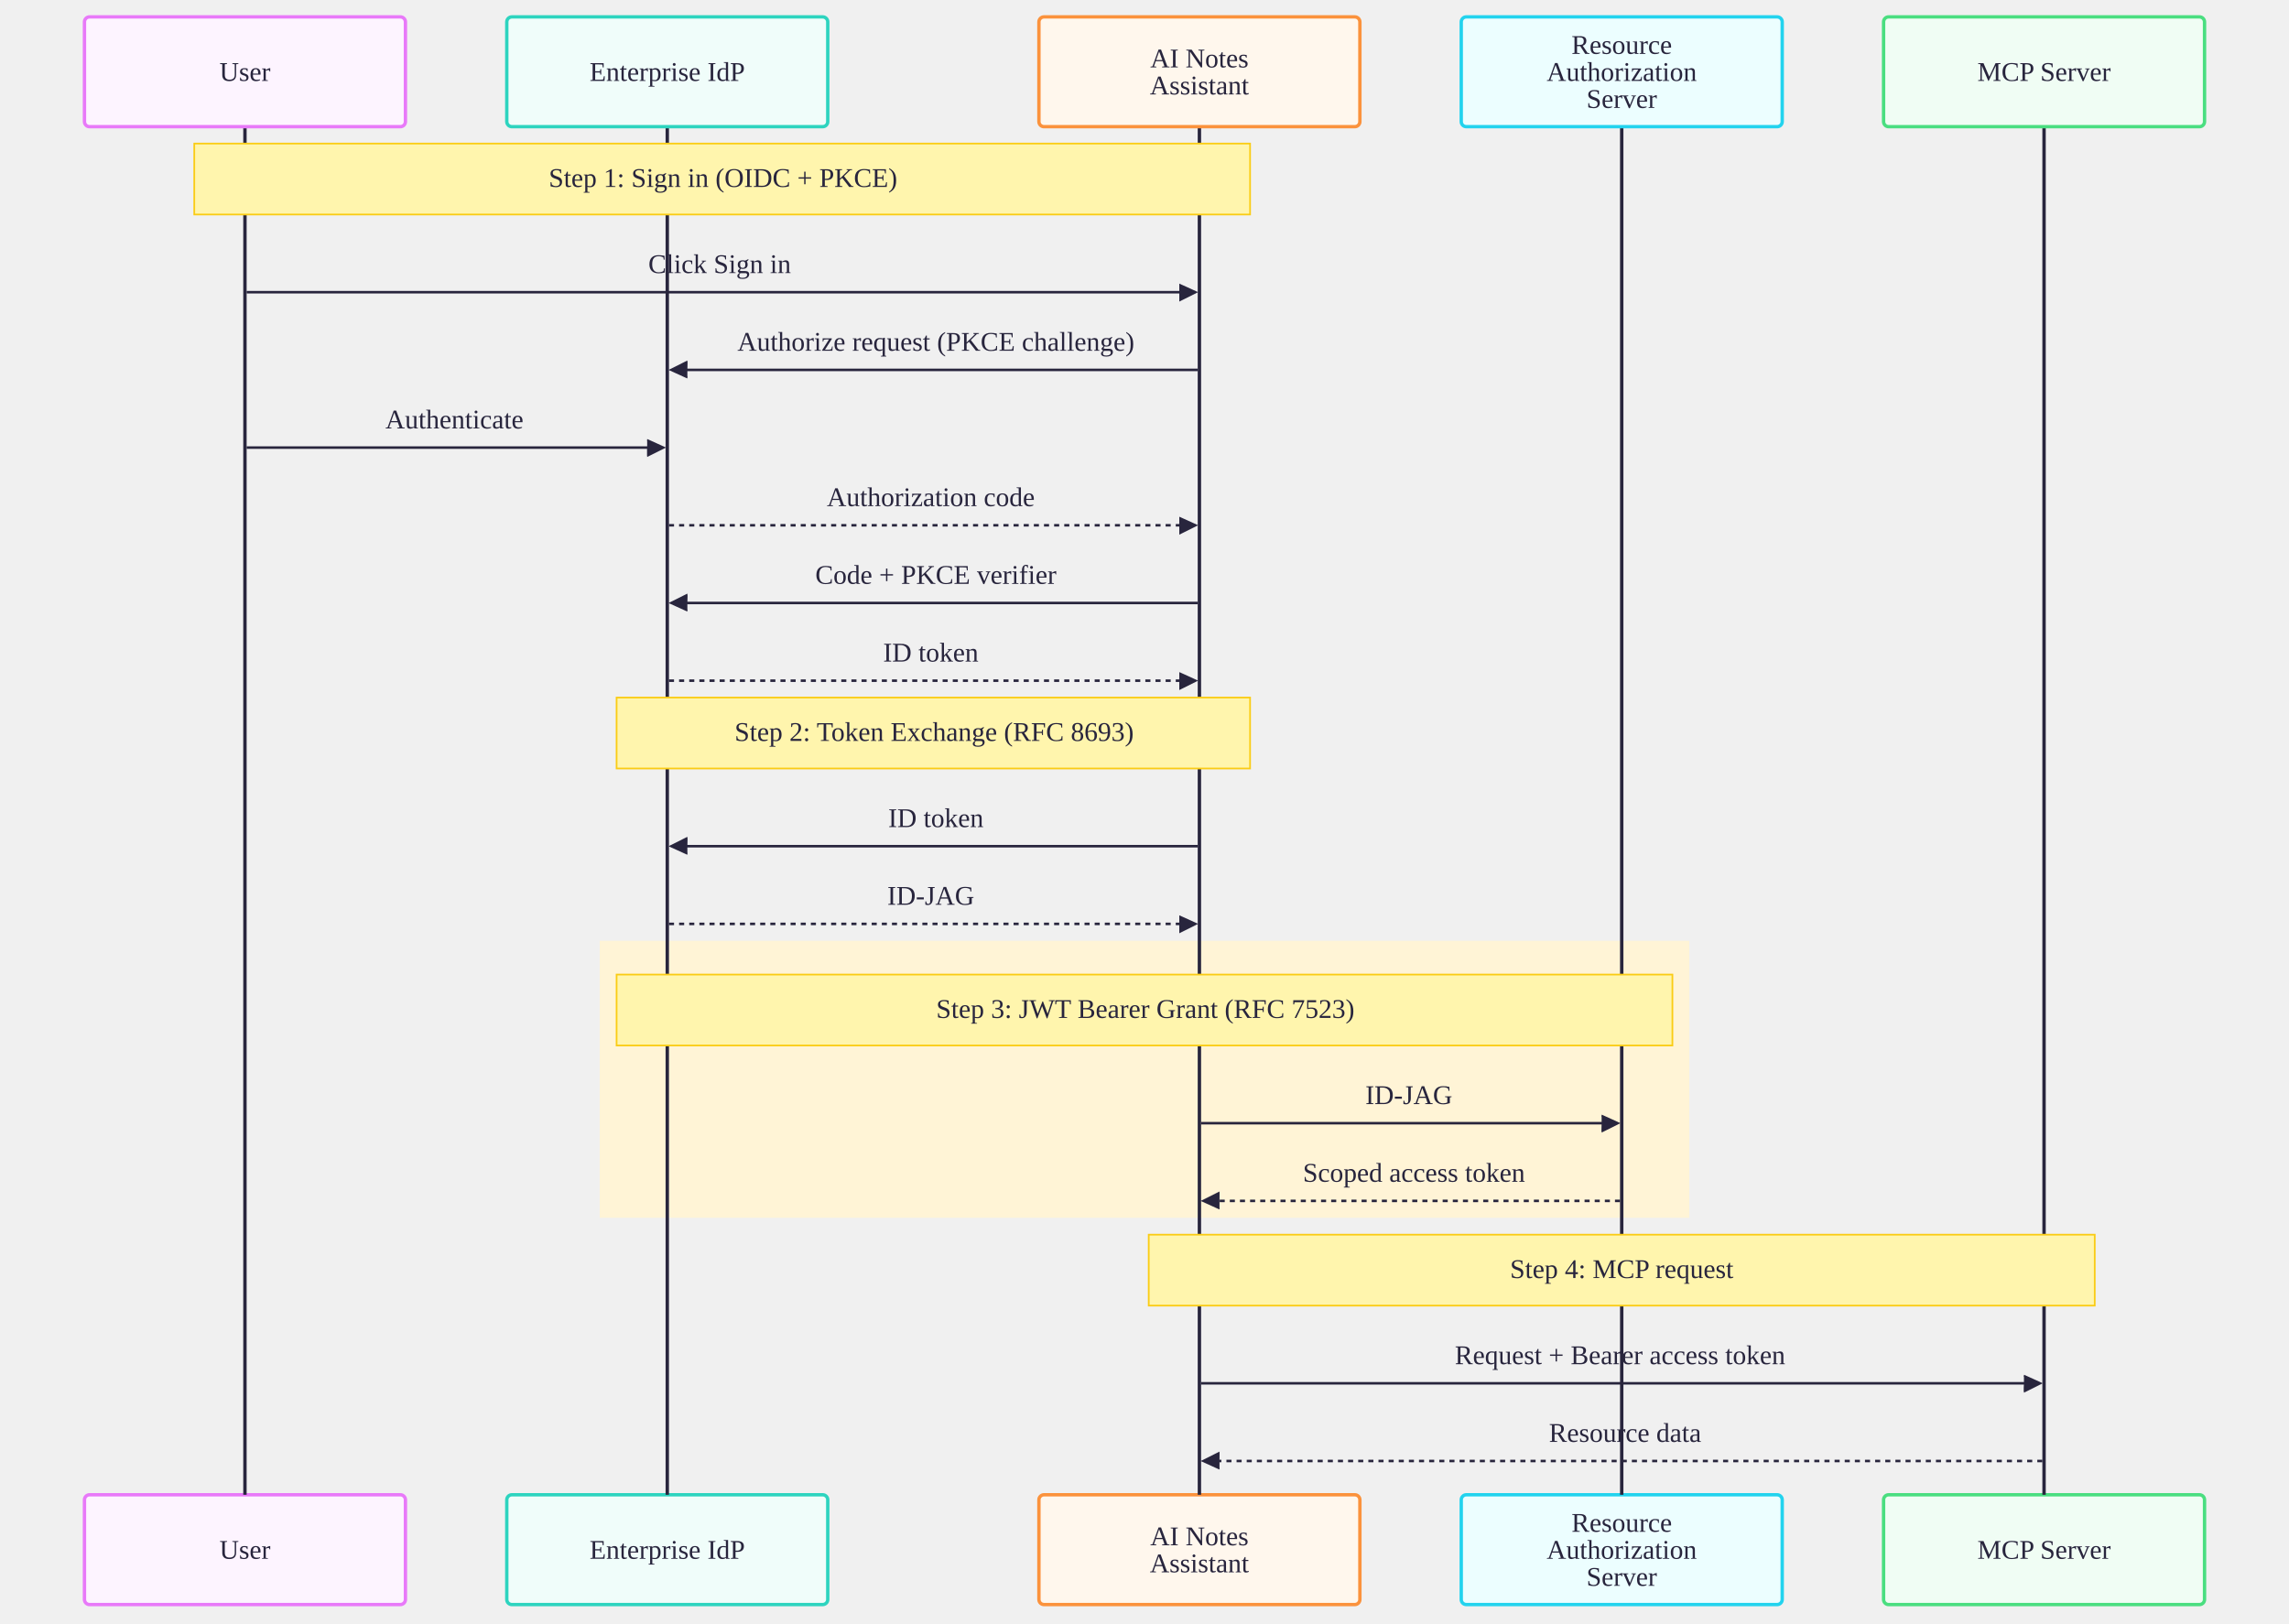
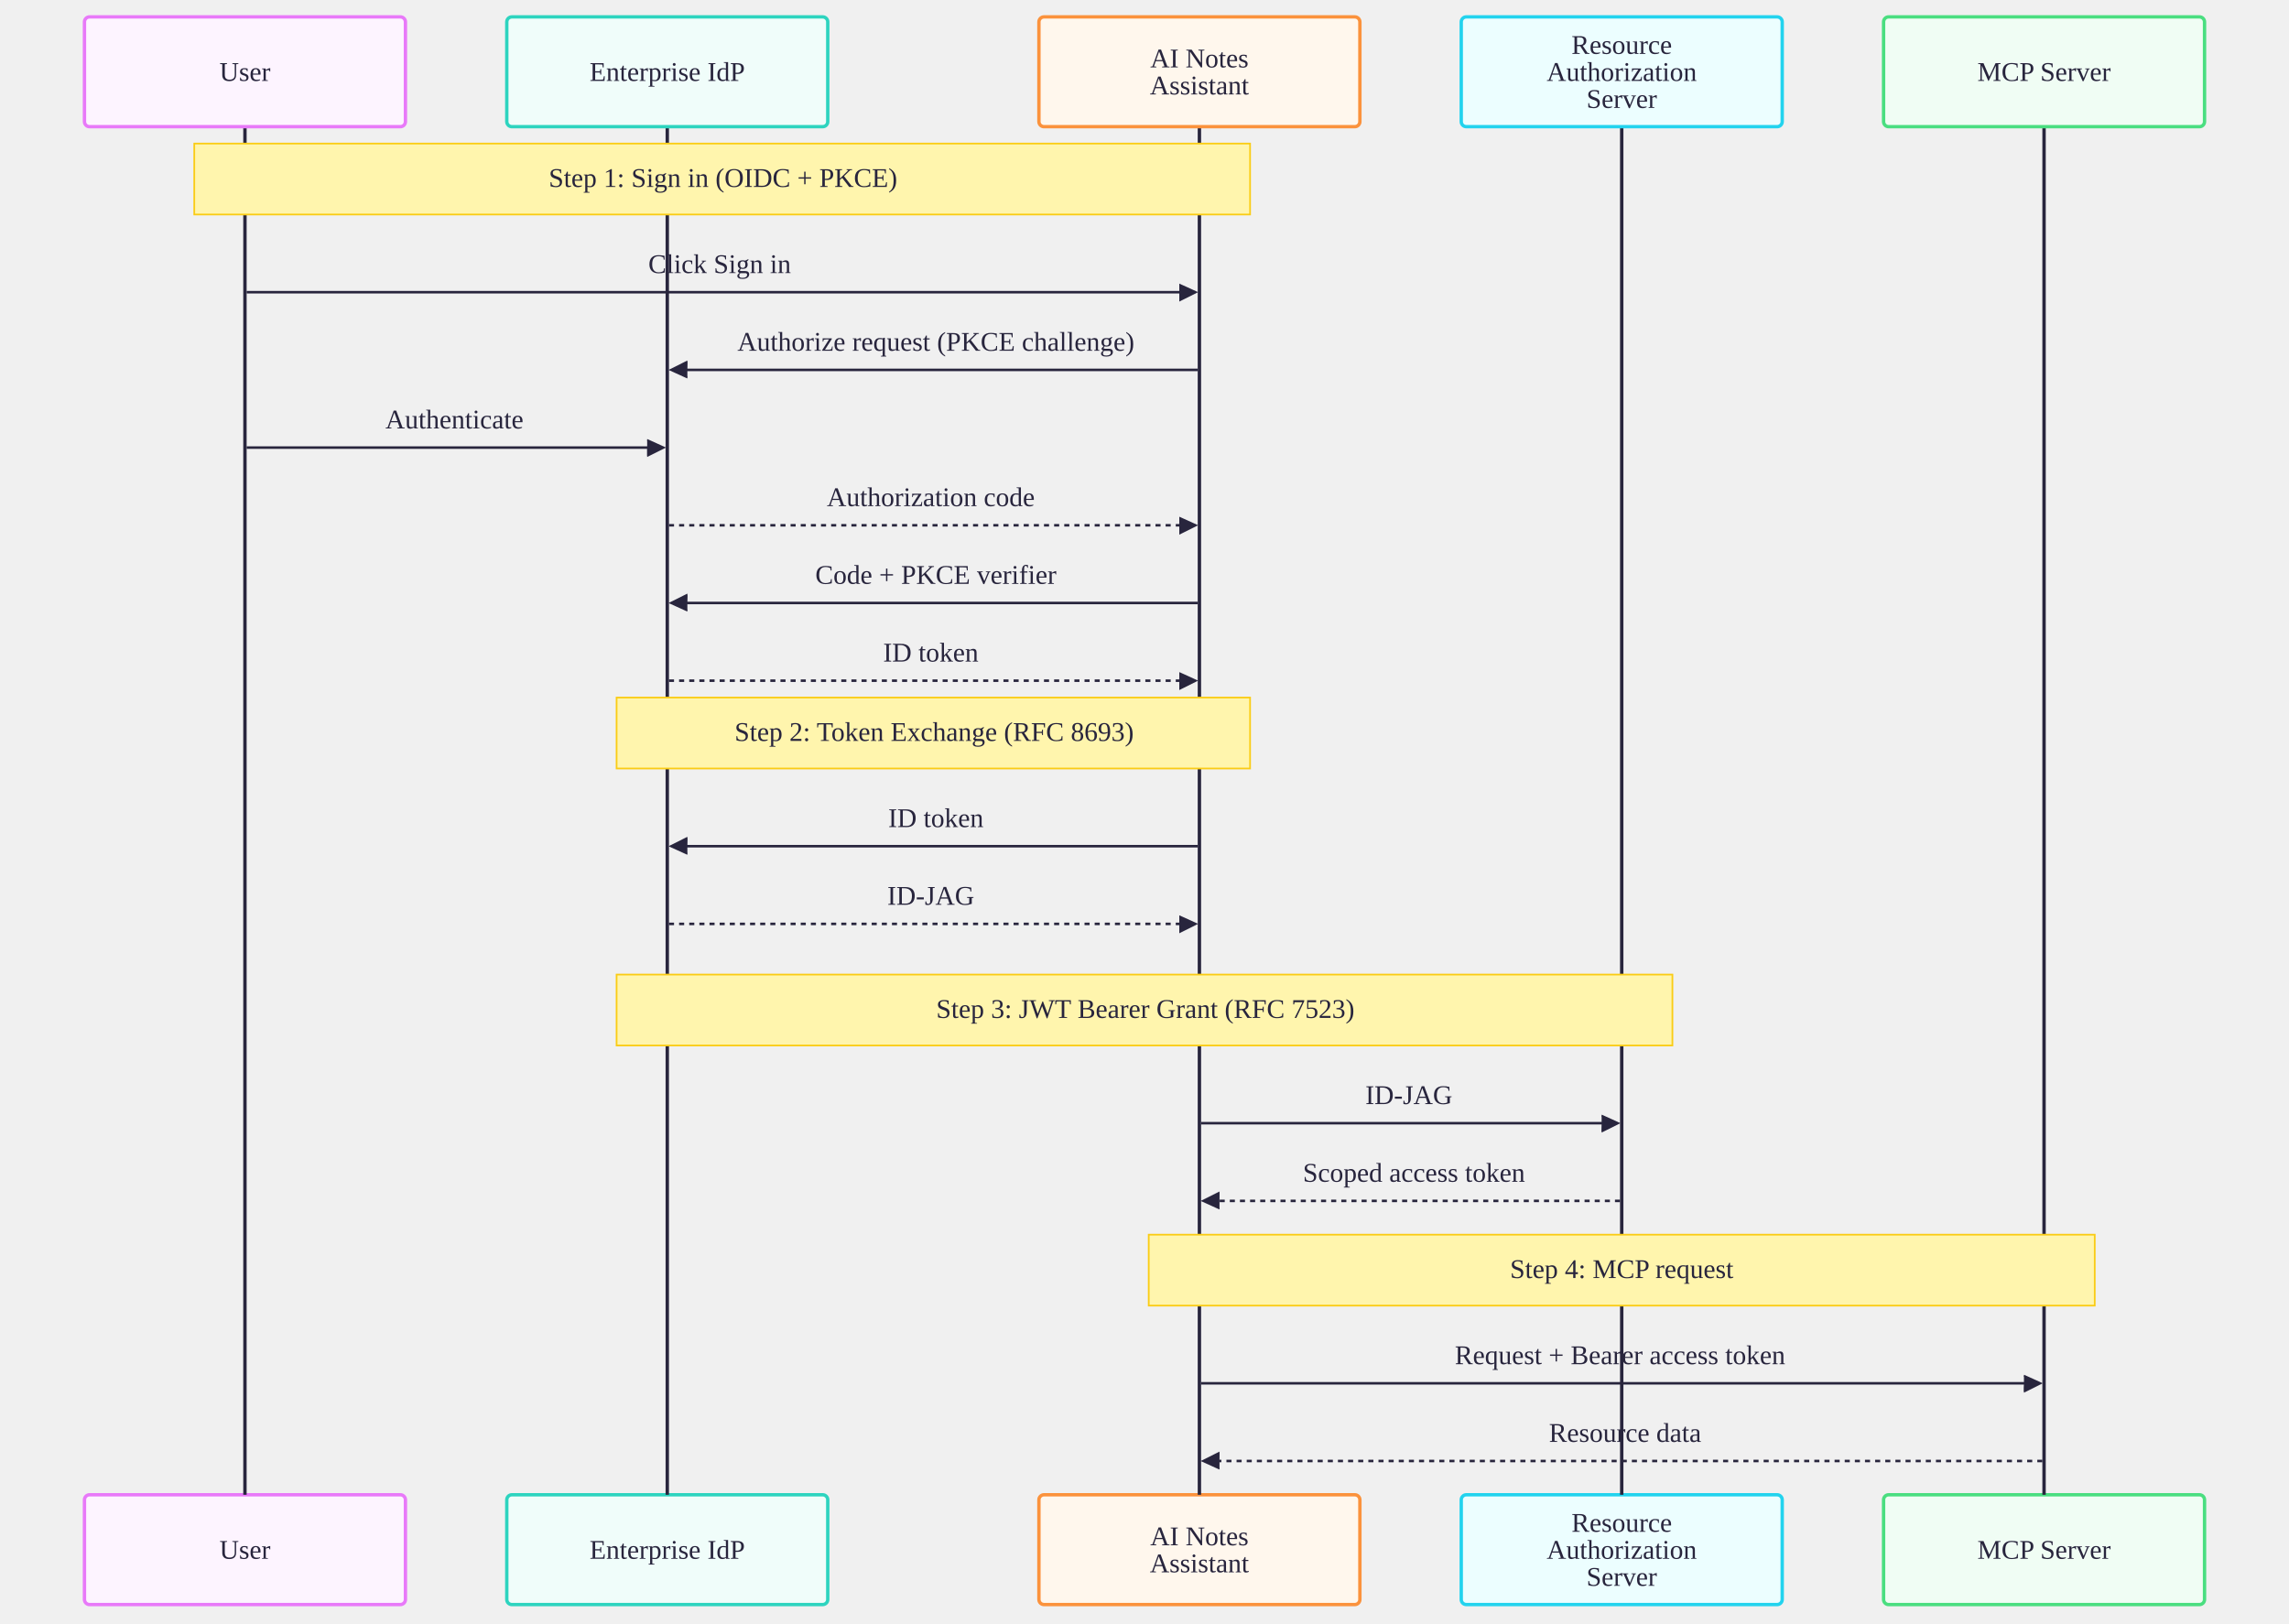
<svg xmlns="http://www.w3.org/2000/svg" id="my-svg" width="100%" style="max-width: 1355px; background-color: white;" viewBox="-50 -10 1355 961" role="graphics-document document" aria-roledescription="sequence">
-   <rect x="305" y="547" fill="rgb(255,244,214)" width="645" height="164" class="rect" />
  <g>
    <rect x="1065" y="875" fill="#eaeaea" stroke="#666" width="190" height="65" name="RS" rx="3" ry="3" class="actor actor-bottom" style="stroke: rgb(74, 222, 128); fill: rgb(240, 253, 244);" />
    <text x="1160" y="907.5" dominant-baseline="central" alignment-baseline="central" class="actor actor-box" style="text-anchor: middle; font-size: 16px; font-weight: 400;">
      <tspan x="1160" dy="0">MCP Server</tspan>
    </text>
  </g>
  <g>
    <rect x="815" y="875" fill="#eaeaea" stroke="#666" width="190" height="65" name="RAS" rx="3" ry="3" class="actor actor-bottom" style="stroke: rgb(34, 211, 238); fill: rgb(236, 254, 255);" />
    <text x="910" y="907.5" dominant-baseline="central" alignment-baseline="central" class="actor actor-box" style="text-anchor: middle; font-size: 16px; font-weight: 400;">
      <tspan x="910" dy="-16">Resource</tspan>
    </text>
    <text x="910" y="907.5" dominant-baseline="central" alignment-baseline="central" class="actor actor-box" style="text-anchor: middle; font-size: 16px; font-weight: 400;">
      <tspan x="910" dy="0">Authorization</tspan>
    </text>
    <text x="910" y="907.5" dominant-baseline="central" alignment-baseline="central" class="actor actor-box" style="text-anchor: middle; font-size: 16px; font-weight: 400;">
      <tspan x="910" dy="16">Server</tspan>
    </text>
  </g>
  <g>
    <rect x="565" y="875" fill="#eaeaea" stroke="#666" width="190" height="65" name="C" rx="3" ry="3" class="actor actor-bottom" style="stroke: rgb(251, 146, 60); fill: rgb(255, 247, 237);" />
    <text x="660" y="907.5" dominant-baseline="central" alignment-baseline="central" class="actor actor-box" style="text-anchor: middle; font-size: 16px; font-weight: 400;">
      <tspan x="660" dy="-8">AI Notes</tspan>
    </text>
    <text x="660" y="907.5" dominant-baseline="central" alignment-baseline="central" class="actor actor-box" style="text-anchor: middle; font-size: 16px; font-weight: 400;">
      <tspan x="660" dy="8">Assistant</tspan>
    </text>
  </g>
  <g>
    <rect x="250" y="875" fill="#eaeaea" stroke="#666" width="190" height="65" name="IDP" rx="3" ry="3" class="actor actor-bottom" style="stroke: rgb(45, 212, 191); fill: rgb(240, 253, 250);" />
    <text x="345" y="907.5" dominant-baseline="central" alignment-baseline="central" class="actor actor-box" style="text-anchor: middle; font-size: 16px; font-weight: 400;">
      <tspan x="345" dy="0">Enterprise IdP</tspan>
    </text>
  </g>
  <g>
    <rect x="0" y="875" fill="#eaeaea" stroke="#666" width="190" height="65" name="U" rx="3" ry="3" class="actor actor-bottom" style="stroke: rgb(232, 121, 249); fill: rgb(253, 244, 255);" />
    <text x="95" y="907.5" dominant-baseline="central" alignment-baseline="central" class="actor actor-box" style="text-anchor: middle; font-size: 16px; font-weight: 400;">
      <tspan x="95" dy="0">User</tspan>
    </text>
  </g>
  <g>
    <line id="actor4" x1="1160" y1="65" x2="1160" y2="875" class="actor-line 200" stroke-width="0.5px" stroke="#999" name="RS" data-et="life-line" data-id="RS" />
    <g id="root-4" data-et="participant" data-type="participant" data-id="RS">
      <rect x="1065" y="0" fill="#eaeaea" stroke="#666" width="190" height="65" name="RS" rx="3" ry="3" class="actor actor-top" style="stroke: rgb(74, 222, 128); fill: rgb(240, 253, 244);" />
      <text x="1160" y="32.5" dominant-baseline="central" alignment-baseline="central" class="actor actor-box" style="text-anchor: middle; font-size: 16px; font-weight: 400;">
        <tspan x="1160" dy="0">MCP Server</tspan>
      </text>
    </g>
  </g>
  <g>
    <line id="actor3" x1="910" y1="65" x2="910" y2="875" class="actor-line 200" stroke-width="0.5px" stroke="#999" name="RAS" data-et="life-line" data-id="RAS" />
    <g id="root-3" data-et="participant" data-type="participant" data-id="RAS">
      <rect x="815" y="0" fill="#eaeaea" stroke="#666" width="190" height="65" name="RAS" rx="3" ry="3" class="actor actor-top" style="stroke: rgb(34, 211, 238); fill: rgb(236, 254, 255);" />
      <text x="910" y="32.5" dominant-baseline="central" alignment-baseline="central" class="actor actor-box" style="text-anchor: middle; font-size: 16px; font-weight: 400;">
        <tspan x="910" dy="-16">Resource</tspan>
      </text>
      <text x="910" y="32.5" dominant-baseline="central" alignment-baseline="central" class="actor actor-box" style="text-anchor: middle; font-size: 16px; font-weight: 400;">
        <tspan x="910" dy="0">Authorization</tspan>
      </text>
      <text x="910" y="32.5" dominant-baseline="central" alignment-baseline="central" class="actor actor-box" style="text-anchor: middle; font-size: 16px; font-weight: 400;">
        <tspan x="910" dy="16">Server</tspan>
      </text>
    </g>
  </g>
  <g>
    <line id="actor2" x1="660" y1="65" x2="660" y2="875" class="actor-line 200" stroke-width="0.5px" stroke="#999" name="C" data-et="life-line" data-id="C" />
    <g id="root-2" data-et="participant" data-type="participant" data-id="C">
      <rect x="565" y="0" fill="#eaeaea" stroke="#666" width="190" height="65" name="C" rx="3" ry="3" class="actor actor-top" style="stroke: rgb(251, 146, 60); fill: rgb(255, 247, 237);" />
      <text x="660" y="32.5" dominant-baseline="central" alignment-baseline="central" class="actor actor-box" style="text-anchor: middle; font-size: 16px; font-weight: 400;">
        <tspan x="660" dy="-8">AI Notes</tspan>
      </text>
      <text x="660" y="32.5" dominant-baseline="central" alignment-baseline="central" class="actor actor-box" style="text-anchor: middle; font-size: 16px; font-weight: 400;">
        <tspan x="660" dy="8">Assistant</tspan>
      </text>
    </g>
  </g>
  <g>
    <line id="actor1" x1="345" y1="65" x2="345" y2="875" class="actor-line 200" stroke-width="0.5px" stroke="#999" name="IDP" data-et="life-line" data-id="IDP" />
    <g id="root-1" data-et="participant" data-type="participant" data-id="IDP">
      <rect x="250" y="0" fill="#eaeaea" stroke="#666" width="190" height="65" name="IDP" rx="3" ry="3" class="actor actor-top" style="stroke: rgb(45, 212, 191); fill: rgb(240, 253, 250);" />
      <text x="345" y="32.5" dominant-baseline="central" alignment-baseline="central" class="actor actor-box" style="text-anchor: middle; font-size: 16px; font-weight: 400;">
        <tspan x="345" dy="0">Enterprise IdP</tspan>
      </text>
    </g>
  </g>
  <g>
    <line id="actor0" x1="95" y1="65" x2="95" y2="875" class="actor-line 200" stroke-width="0.5px" stroke="#999" name="U" data-et="life-line" data-id="U" />
    <g id="root-0" data-et="participant" data-type="participant" data-id="U">
      <rect x="0" y="0" fill="#eaeaea" stroke="#666" width="190" height="65" name="U" rx="3" ry="3" class="actor actor-top" style="stroke: rgb(232, 121, 249); fill: rgb(253, 244, 255);" />
      <text x="95" y="32.5" dominant-baseline="central" alignment-baseline="central" class="actor actor-box" style="text-anchor: middle; font-size: 16px; font-weight: 400;">
        <tspan x="95" dy="0">User</tspan>
      </text>
    </g>
  </g>
  <style>#my-svg{font-size:18px;fill:#28253D;}@keyframes edge-animation-frame{from{stroke-dashoffset:0;}}@keyframes dash{to{stroke-dashoffset:0;}}#my-svg .edge-animation-slow{stroke-dasharray:9,5!important;stroke-dashoffset:900;animation:dash 50s linear infinite;stroke-linecap:round;}#my-svg .edge-animation-fast{stroke-dasharray:9,5!important;stroke-dashoffset:900;animation:dash 20s linear infinite;stroke-linecap:round;}#my-svg .error-icon{fill:#ffffff;}#my-svg .error-text{fill:#000000;stroke:#000000;}#my-svg .edge-thickness-normal{stroke-width:2px;}#my-svg .edge-thickness-thick{stroke-width:3.5px;}#my-svg .edge-pattern-solid{stroke-dasharray:0;}#my-svg .edge-thickness-invisible{stroke-width:0;fill:none;}#my-svg .edge-pattern-dashed{stroke-dasharray:3;}#my-svg .edge-pattern-dotted{stroke-dasharray:2;}#my-svg .marker{fill:#000000;stroke:#000000;}#my-svg .marker.cross{stroke:#000000;}#my-svg svg{font-size:18px;}#my-svg p{margin:0;}#my-svg .actor{stroke:#28253D;fill:#ffffff;stroke-width:2;}#my-svg rect.actor.outer-path[data-look="neo"]{filter:url(#drop-shadow);}#my-svg rect.note[data-look="neo"]{stroke:#FACC15;fill:#fff5ad;filter:url(#drop-shadow);}#my-svg text.actor&gt;tspan{fill:#28253D;stroke:none;}#my-svg .actor-line{stroke:#28253D;}#my-svg .innerArc{stroke-width:1.5;stroke-dasharray:none;}#my-svg .messageLine0{stroke-width:1.5;stroke-dasharray:none;stroke:#28253D;}#my-svg .messageLine1{stroke-width:1.5;stroke-dasharray:2,2;stroke:#28253D;}#my-svg [id$="-arrowhead"] path{fill:#28253D;stroke:#28253D;}#my-svg .sequenceNumber{fill:#ffffff;}#my-svg [id$="-sequencenumber"]{fill:#28253D;}#my-svg [id$="-crosshead"] path{fill:#28253D;stroke:#28253D;}#my-svg .messageText{fill:#28253D;stroke:none;}#my-svg .labelBox{stroke:#28253D;fill:#ffffff;filter:none;}#my-svg .labelText,#my-svg .labelText&gt;tspan{fill:#28253D;stroke:none;}#my-svg .loopText,#my-svg .loopText&gt;tspan{fill:#28253D;stroke:none;}#my-svg .sectionTitle,#my-svg .sectionTitle&gt;tspan{fill:#28253D;stroke:none;}#my-svg .loopLine{stroke-width:2px;stroke-dasharray:2,2;stroke:#28253D;fill:#28253D;}#my-svg .note{stroke:#FACC15;fill:#fff5ad;}#my-svg .noteText,#my-svg .noteText&gt;tspan{fill:#28253D;stroke:none;}#my-svg .activation0{fill:hsl(-120, 0%, 80%);stroke:hsl(-120, 0%, 70%);}#my-svg .activation1{fill:hsl(-120, 0%, 80%);stroke:hsl(-120, 0%, 70%);}#my-svg .activation2{fill:hsl(-120, 0%, 80%);stroke:hsl(-120, 0%, 70%);}#my-svg .actorPopupMenu{position:absolute;}#my-svg .actorPopupMenuPanel{position:absolute;fill:#ffffff;box-shadow:0px 8px 16px 0px rgba(0,0,0,0.2);filter:drop-shadow(3px 5px 2px rgb(0 0 0 / 0.4));}#my-svg .actor-man circle,#my-svg line{fill:#ffffff;stroke-width:2px;}#my-svg g rect.rect{filter:url(#drop-shadow);stroke:#28253D;}#my-svg .node .neo-node{stroke:#28253D;}#my-svg [data-look="neo"].node rect,#my-svg [data-look="neo"].cluster rect,#my-svg [data-look="neo"].node polygon{stroke:#28253D;filter:url(#my-svg-drop-shadow);}#my-svg [data-look="neo"].swimlane.cluster rect{filter:none;}#my-svg [data-look="neo"].node path{stroke:#28253D;stroke-width:2px;}#my-svg [data-look="neo"].node .outer-path{filter:url(#my-svg-drop-shadow);}#my-svg [data-look="neo"].node .neo-line path{stroke:#28253D;filter:none;}#my-svg [data-look="neo"].node circle{stroke:#28253D;filter:url(#my-svg-drop-shadow);}#my-svg [data-look="neo"].node circle .state-start{fill:#000000;}#my-svg [data-look="neo"].icon-shape .icon{fill:#28253D;filter:url(#my-svg-drop-shadow);}#my-svg [data-look="neo"].icon-shape .icon-neo path{stroke:#28253D;filter:url(#my-svg-drop-shadow);}#my-svg text,#my-svg tspan,#my-svg .messageText,#my-svg .noteText,#my-svg .actor{font-family:Helvetica,Arial,sans-serif!important;}#my-svg :root{--mermaid-font-family:"trebuchet ms",verdana,arial,sans-serif;}</style>
  <g />
  <defs>
    <symbol id="my-svg-computer" width="24" height="24">
      <path transform="scale(.5)" d="M2 2v13h20v-13h-20zm18 11h-16v-9h16v9zm-10.228 6l.466-1h3.524l.467 1h-4.457zm14.228 3h-24l2-6h2.104l-1.33 4h18.45l-1.297-4h2.073l2 6zm-5-10h-14v-7h14v7z" />
    </symbol>
  </defs>
  <defs>
    <symbol id="my-svg-database" fill-rule="evenodd" clip-rule="evenodd">
      <path transform="scale(.5)" d="M12.258.001l.256.004.255.005.253.008.251.01.249.012.247.015.246.016.242.019.241.02.239.023.236.024.233.027.231.028.229.031.225.032.223.034.22.036.217.038.214.04.211.041.208.043.205.045.201.046.198.048.194.05.191.051.187.053.183.054.18.056.175.057.172.059.168.06.163.061.16.063.155.064.15.066.074.033.073.033.071.034.07.034.069.035.068.035.067.035.066.035.064.036.064.036.062.036.06.036.06.037.058.037.058.037.055.038.055.038.053.038.052.038.051.039.05.039.048.039.047.039.045.04.044.04.043.04.041.04.04.041.039.041.037.041.036.041.034.041.033.042.032.042.03.042.029.042.027.042.026.043.024.043.023.043.021.043.02.043.018.044.017.043.015.044.013.044.012.044.011.045.009.044.007.045.006.045.004.045.002.045.001.045v17l-.001.045-.002.045-.004.045-.006.045-.007.045-.009.044-.011.045-.012.044-.013.044-.015.044-.017.043-.018.044-.02.043-.021.043-.023.043-.024.043-.026.043-.027.042-.029.042-.03.042-.032.042-.033.042-.034.041-.036.041-.037.041-.039.041-.04.041-.041.04-.043.04-.044.04-.045.04-.047.039-.048.039-.05.039-.051.039-.052.038-.053.038-.055.038-.055.038-.058.037-.058.037-.06.037-.06.036-.062.036-.064.036-.064.036-.066.035-.067.035-.068.035-.069.035-.07.034-.071.034-.073.033-.074.033-.15.066-.155.064-.16.063-.163.061-.168.06-.172.059-.175.057-.18.056-.183.054-.187.053-.191.051-.194.05-.198.048-.201.046-.205.045-.208.043-.211.041-.214.04-.217.038-.22.036-.223.034-.225.032-.229.031-.231.028-.233.027-.236.024-.239.023-.241.02-.242.019-.246.016-.247.015-.249.012-.251.01-.253.008-.255.005-.256.004-.258.001-.258-.001-.256-.004-.255-.005-.253-.008-.251-.01-.249-.012-.247-.015-.245-.016-.243-.019-.241-.02-.238-.023-.236-.024-.234-.027-.231-.028-.228-.031-.226-.032-.223-.034-.22-.036-.217-.038-.214-.04-.211-.041-.208-.043-.204-.045-.201-.046-.198-.048-.195-.05-.19-.051-.187-.053-.184-.054-.179-.056-.176-.057-.172-.059-.167-.06-.164-.061-.159-.063-.155-.064-.151-.066-.074-.033-.072-.033-.072-.034-.07-.034-.069-.035-.068-.035-.067-.035-.066-.035-.064-.036-.063-.036-.062-.036-.061-.036-.06-.037-.058-.037-.057-.037-.056-.038-.055-.038-.053-.038-.052-.038-.051-.039-.049-.039-.049-.039-.046-.039-.046-.04-.044-.04-.043-.04-.041-.04-.04-.041-.039-.041-.037-.041-.036-.041-.034-.041-.033-.042-.032-.042-.03-.042-.029-.042-.027-.042-.026-.043-.024-.043-.023-.043-.021-.043-.02-.043-.018-.044-.017-.043-.015-.044-.013-.044-.012-.044-.011-.045-.009-.044-.007-.045-.006-.045-.004-.045-.002-.045-.001-.045v-17l.001-.045.002-.045.004-.045.006-.045.007-.045.009-.044.011-.045.012-.044.013-.044.015-.044.017-.043.018-.044.02-.043.021-.043.023-.043.024-.043.026-.043.027-.042.029-.042.03-.042.032-.042.033-.042.034-.041.036-.041.037-.041.039-.041.04-.041.041-.04.043-.04.044-.04.046-.04.046-.039.049-.039.049-.039.051-.039.052-.038.053-.038.055-.038.056-.038.057-.037.058-.037.06-.037.061-.036.062-.036.063-.036.064-.036.066-.035.067-.035.068-.035.069-.035.07-.034.072-.034.072-.033.074-.033.151-.066.155-.064.159-.063.164-.061.167-.06.172-.059.176-.057.179-.056.184-.054.187-.053.19-.051.195-.05.198-.048.201-.046.204-.045.208-.043.211-.041.214-.04.217-.038.22-.036.223-.034.226-.032.228-.031.231-.028.234-.027.236-.024.238-.023.241-.02.243-.019.245-.016.247-.015.249-.012.251-.01.253-.008.255-.005.256-.004.258-.001.258.001zm-9.258 20.499v.01l.001.021.003.021.004.022.005.021.006.022.007.022.009.023.01.022.011.023.012.023.013.023.015.023.016.024.017.023.018.024.019.024.021.024.022.025.023.024.024.025.052.049.056.05.061.051.066.051.07.051.075.051.079.052.084.052.088.052.092.052.097.052.102.051.105.052.11.052.114.051.119.051.123.051.127.05.131.05.135.05.139.048.144.049.147.047.152.047.155.047.16.045.163.045.167.043.171.043.176.041.178.041.183.039.187.039.19.037.194.035.197.035.202.033.204.031.209.03.212.029.216.027.219.025.222.024.226.021.23.02.233.018.236.016.24.015.243.012.246.01.249.008.253.005.256.004.259.001.26-.001.257-.004.254-.005.25-.008.247-.011.244-.012.241-.014.237-.016.233-.018.231-.021.226-.021.224-.024.22-.026.216-.027.212-.028.21-.031.205-.031.202-.034.198-.034.194-.036.191-.037.187-.039.183-.04.179-.04.175-.042.172-.043.168-.044.163-.045.16-.046.155-.046.152-.047.148-.048.143-.049.139-.049.136-.05.131-.05.126-.05.123-.051.118-.052.114-.051.11-.052.106-.052.101-.052.096-.052.092-.052.088-.053.083-.051.079-.052.074-.052.07-.051.065-.051.06-.051.056-.05.051-.05.023-.024.023-.025.021-.024.02-.024.019-.024.018-.024.017-.024.015-.023.014-.024.013-.023.012-.023.01-.023.01-.022.008-.022.006-.022.006-.022.004-.022.004-.021.001-.021.001-.021v-4.127l-.077.055-.08.053-.083.054-.085.053-.087.052-.09.052-.093.051-.095.05-.097.05-.1.049-.102.049-.105.048-.106.047-.109.047-.111.046-.114.045-.115.045-.118.044-.12.043-.122.042-.124.042-.126.041-.128.04-.13.04-.132.038-.134.038-.135.037-.138.037-.139.035-.142.035-.143.034-.144.033-.147.032-.148.031-.15.03-.151.03-.153.029-.154.027-.156.027-.158.026-.159.025-.161.024-.162.023-.163.022-.165.021-.166.02-.167.019-.169.018-.169.017-.171.016-.173.015-.173.014-.175.013-.175.012-.177.011-.178.01-.179.008-.179.008-.181.006-.182.005-.182.004-.184.003-.184.002h-.37l-.184-.002-.184-.003-.182-.004-.182-.005-.181-.006-.179-.008-.179-.008-.178-.01-.176-.011-.176-.012-.175-.013-.173-.014-.172-.015-.171-.016-.17-.017-.169-.018-.167-.019-.166-.02-.165-.021-.163-.022-.162-.023-.161-.024-.159-.025-.157-.026-.156-.027-.155-.027-.153-.029-.151-.03-.15-.03-.148-.031-.146-.032-.145-.033-.143-.034-.141-.035-.14-.035-.137-.037-.136-.037-.134-.038-.132-.038-.13-.04-.128-.04-.126-.041-.124-.042-.122-.042-.12-.044-.117-.043-.116-.045-.113-.045-.112-.046-.109-.047-.106-.047-.105-.048-.102-.049-.1-.049-.097-.05-.095-.05-.093-.052-.09-.051-.087-.052-.085-.053-.083-.054-.08-.054-.077-.054v4.127zm0-5.654v.011l.001.021.003.021.004.021.005.022.006.022.007.022.009.022.01.022.011.023.012.023.013.023.015.024.016.023.017.024.018.024.019.024.021.024.022.024.023.025.024.024.052.05.056.05.061.05.066.051.07.051.075.052.079.051.084.052.088.052.092.052.097.052.102.052.105.052.11.051.114.051.119.052.123.05.127.051.131.05.135.049.139.049.144.048.147.048.152.047.155.046.16.045.163.045.167.044.171.042.176.042.178.04.183.04.187.038.19.037.194.036.197.034.202.033.204.032.209.03.212.028.216.027.219.025.222.024.226.022.23.02.233.018.236.016.24.014.243.012.246.01.249.008.253.006.256.003.259.001.26-.001.257-.003.254-.006.25-.008.247-.01.244-.012.241-.015.237-.016.233-.018.231-.02.226-.022.224-.024.22-.025.216-.027.212-.029.21-.03.205-.032.202-.033.198-.035.194-.036.191-.037.187-.039.183-.039.179-.041.175-.042.172-.043.168-.044.163-.045.16-.045.155-.047.152-.047.148-.048.143-.048.139-.05.136-.049.131-.05.126-.051.123-.051.118-.051.114-.052.11-.052.106-.052.101-.052.096-.052.092-.052.088-.052.083-.052.079-.052.074-.051.07-.052.065-.051.06-.05.056-.051.051-.049.023-.025.023-.024.021-.025.02-.024.019-.024.018-.024.017-.024.015-.023.014-.023.013-.024.012-.022.01-.023.01-.023.008-.022.006-.022.006-.022.004-.021.004-.022.001-.021.001-.021v-4.139l-.077.054-.08.054-.083.054-.085.052-.087.053-.09.051-.093.051-.095.051-.097.05-.1.049-.102.049-.105.048-.106.047-.109.047-.111.046-.114.045-.115.044-.118.044-.12.044-.122.042-.124.042-.126.041-.128.04-.13.039-.132.039-.134.038-.135.037-.138.036-.139.036-.142.035-.143.033-.144.033-.147.033-.148.031-.15.03-.151.03-.153.028-.154.028-.156.027-.158.026-.159.025-.161.024-.162.023-.163.022-.165.021-.166.02-.167.019-.169.018-.169.017-.171.016-.173.015-.173.014-.175.013-.175.012-.177.011-.178.009-.179.009-.179.007-.181.007-.182.005-.182.004-.184.003-.184.002h-.37l-.184-.002-.184-.003-.182-.004-.182-.005-.181-.007-.179-.007-.179-.009-.178-.009-.176-.011-.176-.012-.175-.013-.173-.014-.172-.015-.171-.016-.17-.017-.169-.018-.167-.019-.166-.02-.165-.021-.163-.022-.162-.023-.161-.024-.159-.025-.157-.026-.156-.027-.155-.028-.153-.028-.151-.03-.15-.03-.148-.031-.146-.033-.145-.033-.143-.033-.141-.035-.14-.036-.137-.036-.136-.037-.134-.038-.132-.039-.13-.039-.128-.04-.126-.041-.124-.042-.122-.043-.12-.043-.117-.044-.116-.044-.113-.046-.112-.046-.109-.046-.106-.047-.105-.048-.102-.049-.1-.049-.097-.05-.095-.051-.093-.051-.09-.051-.087-.053-.085-.052-.083-.054-.08-.054-.077-.054v4.139zm0-5.666v.011l.001.02.003.022.004.021.005.022.006.021.007.022.009.023.01.022.011.023.012.023.013.023.015.023.016.024.017.024.018.023.019.024.021.025.022.024.023.024.024.025.052.05.056.05.061.05.066.051.07.051.075.052.079.051.084.052.088.052.092.052.097.052.102.052.105.051.11.052.114.051.119.051.123.051.127.05.131.05.135.05.139.049.144.048.147.048.152.047.155.046.16.045.163.045.167.043.171.043.176.042.178.04.183.04.187.038.19.037.194.036.197.034.202.033.204.032.209.03.212.028.216.027.219.025.222.024.226.021.23.02.233.018.236.017.24.014.243.012.246.01.249.008.253.006.256.003.259.001.26-.001.257-.003.254-.006.25-.008.247-.01.244-.013.241-.014.237-.016.233-.018.231-.02.226-.022.224-.024.22-.025.216-.027.212-.029.21-.03.205-.032.202-.033.198-.035.194-.036.191-.037.187-.039.183-.039.179-.041.175-.042.172-.043.168-.044.163-.045.16-.045.155-.047.152-.047.148-.048.143-.049.139-.049.136-.049.131-.051.126-.05.123-.051.118-.052.114-.051.11-.052.106-.052.101-.052.096-.052.092-.052.088-.052.083-.052.079-.052.074-.052.07-.051.065-.051.06-.051.056-.05.051-.049.023-.025.023-.025.021-.024.02-.024.019-.024.018-.024.017-.024.015-.023.014-.024.013-.023.012-.023.01-.022.01-.023.008-.022.006-.022.006-.022.004-.022.004-.021.001-.021.001-.021v-4.153l-.077.054-.08.054-.083.053-.085.053-.087.053-.09.051-.093.051-.095.051-.097.05-.1.049-.102.048-.105.048-.106.048-.109.046-.111.046-.114.046-.115.044-.118.044-.12.043-.122.043-.124.042-.126.041-.128.04-.13.039-.132.039-.134.038-.135.037-.138.036-.139.036-.142.034-.143.034-.144.033-.147.032-.148.032-.15.03-.151.03-.153.028-.154.028-.156.027-.158.026-.159.024-.161.024-.162.023-.163.023-.165.021-.166.02-.167.019-.169.018-.169.017-.171.016-.173.015-.173.014-.175.013-.175.012-.177.01-.178.01-.179.009-.179.007-.181.006-.182.006-.182.004-.184.003-.184.001-.185.001-.185-.001-.184-.001-.184-.003-.182-.004-.182-.006-.181-.006-.179-.007-.179-.009-.178-.01-.176-.01-.176-.012-.175-.013-.173-.014-.172-.015-.171-.016-.17-.017-.169-.018-.167-.019-.166-.02-.165-.021-.163-.023-.162-.023-.161-.024-.159-.024-.157-.026-.156-.027-.155-.028-.153-.028-.151-.03-.15-.03-.148-.032-.146-.032-.145-.033-.143-.034-.141-.034-.14-.036-.137-.036-.136-.037-.134-.038-.132-.039-.13-.039-.128-.041-.126-.041-.124-.041-.122-.043-.12-.043-.117-.044-.116-.044-.113-.046-.112-.046-.109-.046-.106-.048-.105-.048-.102-.048-.1-.05-.097-.049-.095-.051-.093-.051-.09-.052-.087-.052-.085-.053-.083-.053-.08-.054-.077-.054v4.153zm8.74-8.179l-.257.004-.254.005-.25.008-.247.011-.244.012-.241.014-.237.016-.233.018-.231.021-.226.022-.224.023-.22.026-.216.027-.212.028-.21.031-.205.032-.202.033-.198.034-.194.036-.191.038-.187.038-.183.04-.179.041-.175.042-.172.043-.168.043-.163.045-.16.046-.155.046-.152.048-.148.048-.143.048-.139.049-.136.05-.131.05-.126.051-.123.051-.118.051-.114.052-.11.052-.106.052-.101.052-.096.052-.092.052-.088.052-.083.052-.079.052-.074.051-.07.052-.065.051-.06.05-.056.05-.051.05-.023.025-.023.024-.021.024-.02.025-.019.024-.018.024-.017.023-.015.024-.014.023-.013.023-.012.023-.01.023-.01.022-.008.022-.006.023-.006.021-.004.022-.004.021-.001.021-.001.021.001.021.001.021.004.021.004.022.006.021.006.023.008.022.01.022.01.023.012.023.013.023.014.023.015.024.017.023.018.024.019.024.02.025.021.024.023.024.023.025.051.05.056.05.06.05.065.051.07.052.074.051.079.052.083.052.088.052.092.052.096.052.101.052.106.052.11.052.114.052.118.051.123.051.126.051.131.05.136.05.139.049.143.048.148.048.152.048.155.046.16.046.163.045.168.043.172.043.175.042.179.041.183.04.187.038.191.038.194.036.198.034.202.033.205.032.21.031.212.028.216.027.22.026.224.023.226.022.231.021.233.018.237.016.241.014.244.012.247.011.25.008.254.005.257.004.26.001.26-.001.257-.004.254-.005.25-.008.247-.011.244-.012.241-.014.237-.016.233-.018.231-.021.226-.022.224-.023.22-.026.216-.027.212-.028.21-.031.205-.032.202-.033.198-.034.194-.036.191-.038.187-.038.183-.04.179-.041.175-.042.172-.043.168-.043.163-.045.16-.046.155-.046.152-.048.148-.048.143-.048.139-.049.136-.05.131-.05.126-.051.123-.051.118-.051.114-.052.11-.052.106-.052.101-.052.096-.052.092-.052.088-.052.083-.052.079-.052.074-.051.07-.052.065-.051.06-.05.056-.05.051-.05.023-.025.023-.024.021-.024.02-.025.019-.024.018-.024.017-.023.015-.024.014-.023.013-.023.012-.023.01-.023.01-.022.008-.022.006-.023.006-.021.004-.022.004-.021.001-.021.001-.021-.001-.021-.001-.021-.004-.021-.004-.022-.006-.021-.006-.023-.008-.022-.01-.022-.01-.023-.012-.023-.013-.023-.014-.023-.015-.024-.017-.023-.018-.024-.019-.024-.02-.025-.021-.024-.023-.024-.023-.025-.051-.05-.056-.05-.06-.05-.065-.051-.07-.052-.074-.051-.079-.052-.083-.052-.088-.052-.092-.052-.096-.052-.101-.052-.106-.052-.11-.052-.114-.052-.118-.051-.123-.051-.126-.051-.131-.05-.136-.05-.139-.049-.143-.048-.148-.048-.152-.048-.155-.046-.16-.046-.163-.045-.168-.043-.172-.043-.175-.042-.179-.041-.183-.04-.187-.038-.191-.038-.194-.036-.198-.034-.202-.033-.205-.032-.21-.031-.212-.028-.216-.027-.22-.026-.224-.023-.226-.022-.231-.021-.233-.018-.237-.016-.241-.014-.244-.012-.247-.011-.25-.008-.254-.005-.257-.004-.26-.001-.26.001z" />
    </symbol>
  </defs>
  <defs>
    <symbol id="my-svg-clock" width="24" height="24">
      <path transform="scale(.5)" d="M12 2c5.514 0 10 4.486 10 10s-4.486 10-10 10-10-4.486-10-10 4.486-10 10-10zm0-2c-6.627 0-12 5.373-12 12s5.373 12 12 12 12-5.373 12-12-5.373-12-12-12zm5.848 12.459c.202.038.202.333.001.372-1.907.361-6.045 1.111-6.547 1.111-.719 0-1.301-.582-1.301-1.301 0-.512.77-5.447 1.125-7.445.034-.192.312-.181.343.014l.985 6.238 5.394 1.011z" />
    </symbol>
  </defs>
  <defs>
    <marker id="my-svg-arrowhead" refX="7.9" refY="5" markerUnits="userSpaceOnUse" markerWidth="12" markerHeight="12" orient="auto-start-reverse">
      <path d="M -1 0 L 10 5 L 0 10 z" />
    </marker>
  </defs>
  <defs>
    <marker id="my-svg-crosshead" markerWidth="15" markerHeight="8" orient="auto" refX="4" refY="4.5">
      <path fill="none" stroke="#000000" stroke-width="1pt" d="M 1,2 L 6,7 M 6,2 L 1,7" style="stroke-dasharray: 0, 0;" />
    </marker>
  </defs>
  <defs>
    <marker id="my-svg-filled-head" refX="15.5" refY="7" markerWidth="20" markerHeight="28" orient="auto">
      <path d="M 18,7 L9,13 L14,7 L9,1 Z" />
    </marker>
  </defs>
  <defs>
    <marker id="my-svg-sequencenumber" refX="15" refY="15" markerWidth="60" markerHeight="40" orient="auto">
      <circle cx="15" cy="15" r="6" />
    </marker>
  </defs>
  <defs>
    <marker id="my-svg-solidTopArrowHead" refX="7.9" refY="7.25" markerUnits="userSpaceOnUse" markerWidth="12" markerHeight="12" orient="auto-start-reverse">
      <path d="M 0 0 L 10 8 L 0 8 z" />
    </marker>
  </defs>
  <defs>
    <marker id="my-svg-solidBottomArrowHead" refX="7.9" refY="0.75" markerUnits="userSpaceOnUse" markerWidth="12" markerHeight="12" orient="auto-start-reverse">
      <path d="M 0 0 L 10 0 L 0 8 z" />
    </marker>
  </defs>
  <defs>
    <marker id="my-svg-stickTopArrowHead" refX="7.5" refY="7" markerUnits="userSpaceOnUse" markerWidth="12" markerHeight="12" orient="auto-start-reverse">
      <path d="M 0 0 L 7 7" stroke="black" stroke-width="1.5" fill="none" />
    </marker>
  </defs>
  <defs>
    <marker id="my-svg-stickBottomArrowHead" refX="7.5" refY="0" markerUnits="userSpaceOnUse" markerWidth="12" markerHeight="12" orient="auto-start-reverse">
      <path d="M 0 7 L 7 0" stroke="black" stroke-width="1.5" fill="none" />
    </marker>
  </defs>
  <g data-et="note" data-id="i0">
    <rect x="65" y="75" fill="#EDF2AE" stroke="#666" width="625" height="42" class="note" />
    <text x="378" y="81" text-anchor="middle" dominant-baseline="middle" alignment-baseline="middle" class="noteText" dy="1em" style="font-size: 16px; font-weight: 400;">
      <tspan x="378">Step 1: Sign in (OIDC + PKCE)</tspan>
    </text>
  </g>
  <g data-et="note" data-id="i7">
    <rect x="315" y="403" fill="#EDF2AE" stroke="#666" width="375" height="42" class="note" />
    <text x="503" y="409" text-anchor="middle" dominant-baseline="middle" alignment-baseline="middle" class="noteText" dy="1em" style="font-size: 16px; font-weight: 400;">
      <tspan x="503">Step 2: Token Exchange (RFC 8693)</tspan>
    </text>
  </g>
  <g data-et="note" data-id="i11">
    <rect x="315" y="567" fill="#EDF2AE" stroke="#666" width="625" height="42" class="note" />
    <text x="628" y="573" text-anchor="middle" dominant-baseline="middle" alignment-baseline="middle" class="noteText" dy="1em" style="font-size: 16px; font-weight: 400;">
      <tspan x="628">Step 3: JWT Bearer Grant (RFC 7523)</tspan>
    </text>
  </g>
  <g data-et="note" data-id="i15">
    <rect x="630" y="721" fill="#EDF2AE" stroke="#666" width="560" height="42" class="note" />
    <text x="910" y="727" text-anchor="middle" dominant-baseline="middle" alignment-baseline="middle" class="noteText" dy="1em" style="font-size: 16px; font-weight: 400;">
      <tspan x="910">Step 4: MCP request</tspan>
    </text>
  </g>
  <text x="376" y="132" text-anchor="middle" dominant-baseline="middle" alignment-baseline="middle" class="messageText" dy="1em" style="font-size: 16px; font-weight: 400;">Click Sign in</text>
  <line x1="96" y1="163" x2="656" y2="163" class="messageLine0" data-et="message" data-id="i1" data-from="U" data-to="C" stroke-width="2" stroke="none" marker-end="url(#my-svg-arrowhead)" style="fill: none;" />
  <text x="504" y="178" text-anchor="middle" dominant-baseline="middle" alignment-baseline="middle" class="messageText" dy="1em" style="font-size: 16px; font-weight: 400;">Authorize request (PKCE challenge)</text>
  <line x1="659" y1="209" x2="349" y2="209" class="messageLine0" data-et="message" data-id="i2" data-from="C" data-to="IDP" stroke-width="2" stroke="none" marker-end="url(#my-svg-arrowhead)" style="fill: none;" />
  <text x="219" y="224" text-anchor="middle" dominant-baseline="middle" alignment-baseline="middle" class="messageText" dy="1em" style="font-size: 16px; font-weight: 400;">Authenticate</text>
  <line x1="96" y1="255" x2="341" y2="255" class="messageLine0" data-et="message" data-id="i3" data-from="U" data-to="IDP" stroke-width="2" stroke="none" marker-end="url(#my-svg-arrowhead)" style="fill: none;" />
  <text x="501" y="270" text-anchor="middle" dominant-baseline="middle" alignment-baseline="middle" class="messageText" dy="1em" style="font-size: 16px; font-weight: 400;">Authorization code</text>
  <line x1="346" y1="301" x2="656" y2="301" class="messageLine1" data-et="message" data-id="i4" data-from="IDP" data-to="C" stroke-width="2" stroke="none" marker-end="url(#my-svg-arrowhead)" style="stroke-dasharray: 3, 3; fill: none;" />
  <text x="504" y="316" text-anchor="middle" dominant-baseline="middle" alignment-baseline="middle" class="messageText" dy="1em" style="font-size: 16px; font-weight: 400;">Code + PKCE verifier</text>
  <line x1="659" y1="347" x2="349" y2="347" class="messageLine0" data-et="message" data-id="i5" data-from="C" data-to="IDP" stroke-width="2" stroke="none" marker-end="url(#my-svg-arrowhead)" style="fill: none;" />
  <text x="501" y="362" text-anchor="middle" dominant-baseline="middle" alignment-baseline="middle" class="messageText" dy="1em" style="font-size: 16px; font-weight: 400;">ID token</text>
  <line x1="346" y1="393" x2="656" y2="393" class="messageLine1" data-et="message" data-id="i6" data-from="IDP" data-to="C" stroke-width="2" stroke="none" marker-end="url(#my-svg-arrowhead)" style="stroke-dasharray: 3, 3; fill: none;" />
  <text x="504" y="460" text-anchor="middle" dominant-baseline="middle" alignment-baseline="middle" class="messageText" dy="1em" style="font-size: 16px; font-weight: 400;">ID token</text>
  <line x1="659" y1="491" x2="349" y2="491" class="messageLine0" data-et="message" data-id="i8" data-from="C" data-to="IDP" stroke-width="2" stroke="none" marker-end="url(#my-svg-arrowhead)" style="fill: none;" />
  <text x="501" y="506" text-anchor="middle" dominant-baseline="middle" alignment-baseline="middle" class="messageText" dy="1em" style="font-size: 16px; font-weight: 400;">ID-JAG</text>
  <line x1="346" y1="537" x2="656" y2="537" class="messageLine1" data-et="message" data-id="i9" data-from="IDP" data-to="C" stroke-width="2" stroke="none" marker-end="url(#my-svg-arrowhead)" style="stroke-dasharray: 3, 3; fill: none;" />
  <text x="784" y="624" text-anchor="middle" dominant-baseline="middle" alignment-baseline="middle" class="messageText" dy="1em" style="font-size: 16px; font-weight: 400;">ID-JAG</text>
  <line x1="661" y1="655" x2="906" y2="655" class="messageLine0" data-et="message" data-id="i12" data-from="C" data-to="RAS" stroke-width="2" stroke="none" marker-end="url(#my-svg-arrowhead)" style="fill: none;" />
  <text x="787" y="670" text-anchor="middle" dominant-baseline="middle" alignment-baseline="middle" class="messageText" dy="1em" style="font-size: 16px; font-weight: 400;">Scoped access token</text>
  <line x1="909" y1="701" x2="664" y2="701" class="messageLine1" data-et="message" data-id="i13" data-from="RAS" data-to="C" stroke-width="2" stroke="none" marker-end="url(#my-svg-arrowhead)" style="stroke-dasharray: 3, 3; fill: none;" />
  <text x="909" y="778" text-anchor="middle" dominant-baseline="middle" alignment-baseline="middle" class="messageText" dy="1em" style="font-size: 16px; font-weight: 400;">Request + Bearer access token</text>
  <line x1="661" y1="809" x2="1156" y2="809" class="messageLine0" data-et="message" data-id="i16" data-from="C" data-to="RS" stroke-width="2" stroke="none" marker-end="url(#my-svg-arrowhead)" style="fill: none;" />
  <text x="912" y="824" text-anchor="middle" dominant-baseline="middle" alignment-baseline="middle" class="messageText" dy="1em" style="font-size: 16px; font-weight: 400;">Resource data</text>
  <line x1="1159" y1="855" x2="664" y2="855" class="messageLine1" data-et="message" data-id="i17" data-from="RS" data-to="C" stroke-width="2" stroke="none" marker-end="url(#my-svg-arrowhead)" style="stroke-dasharray: 3, 3; fill: none;" />
</svg>
